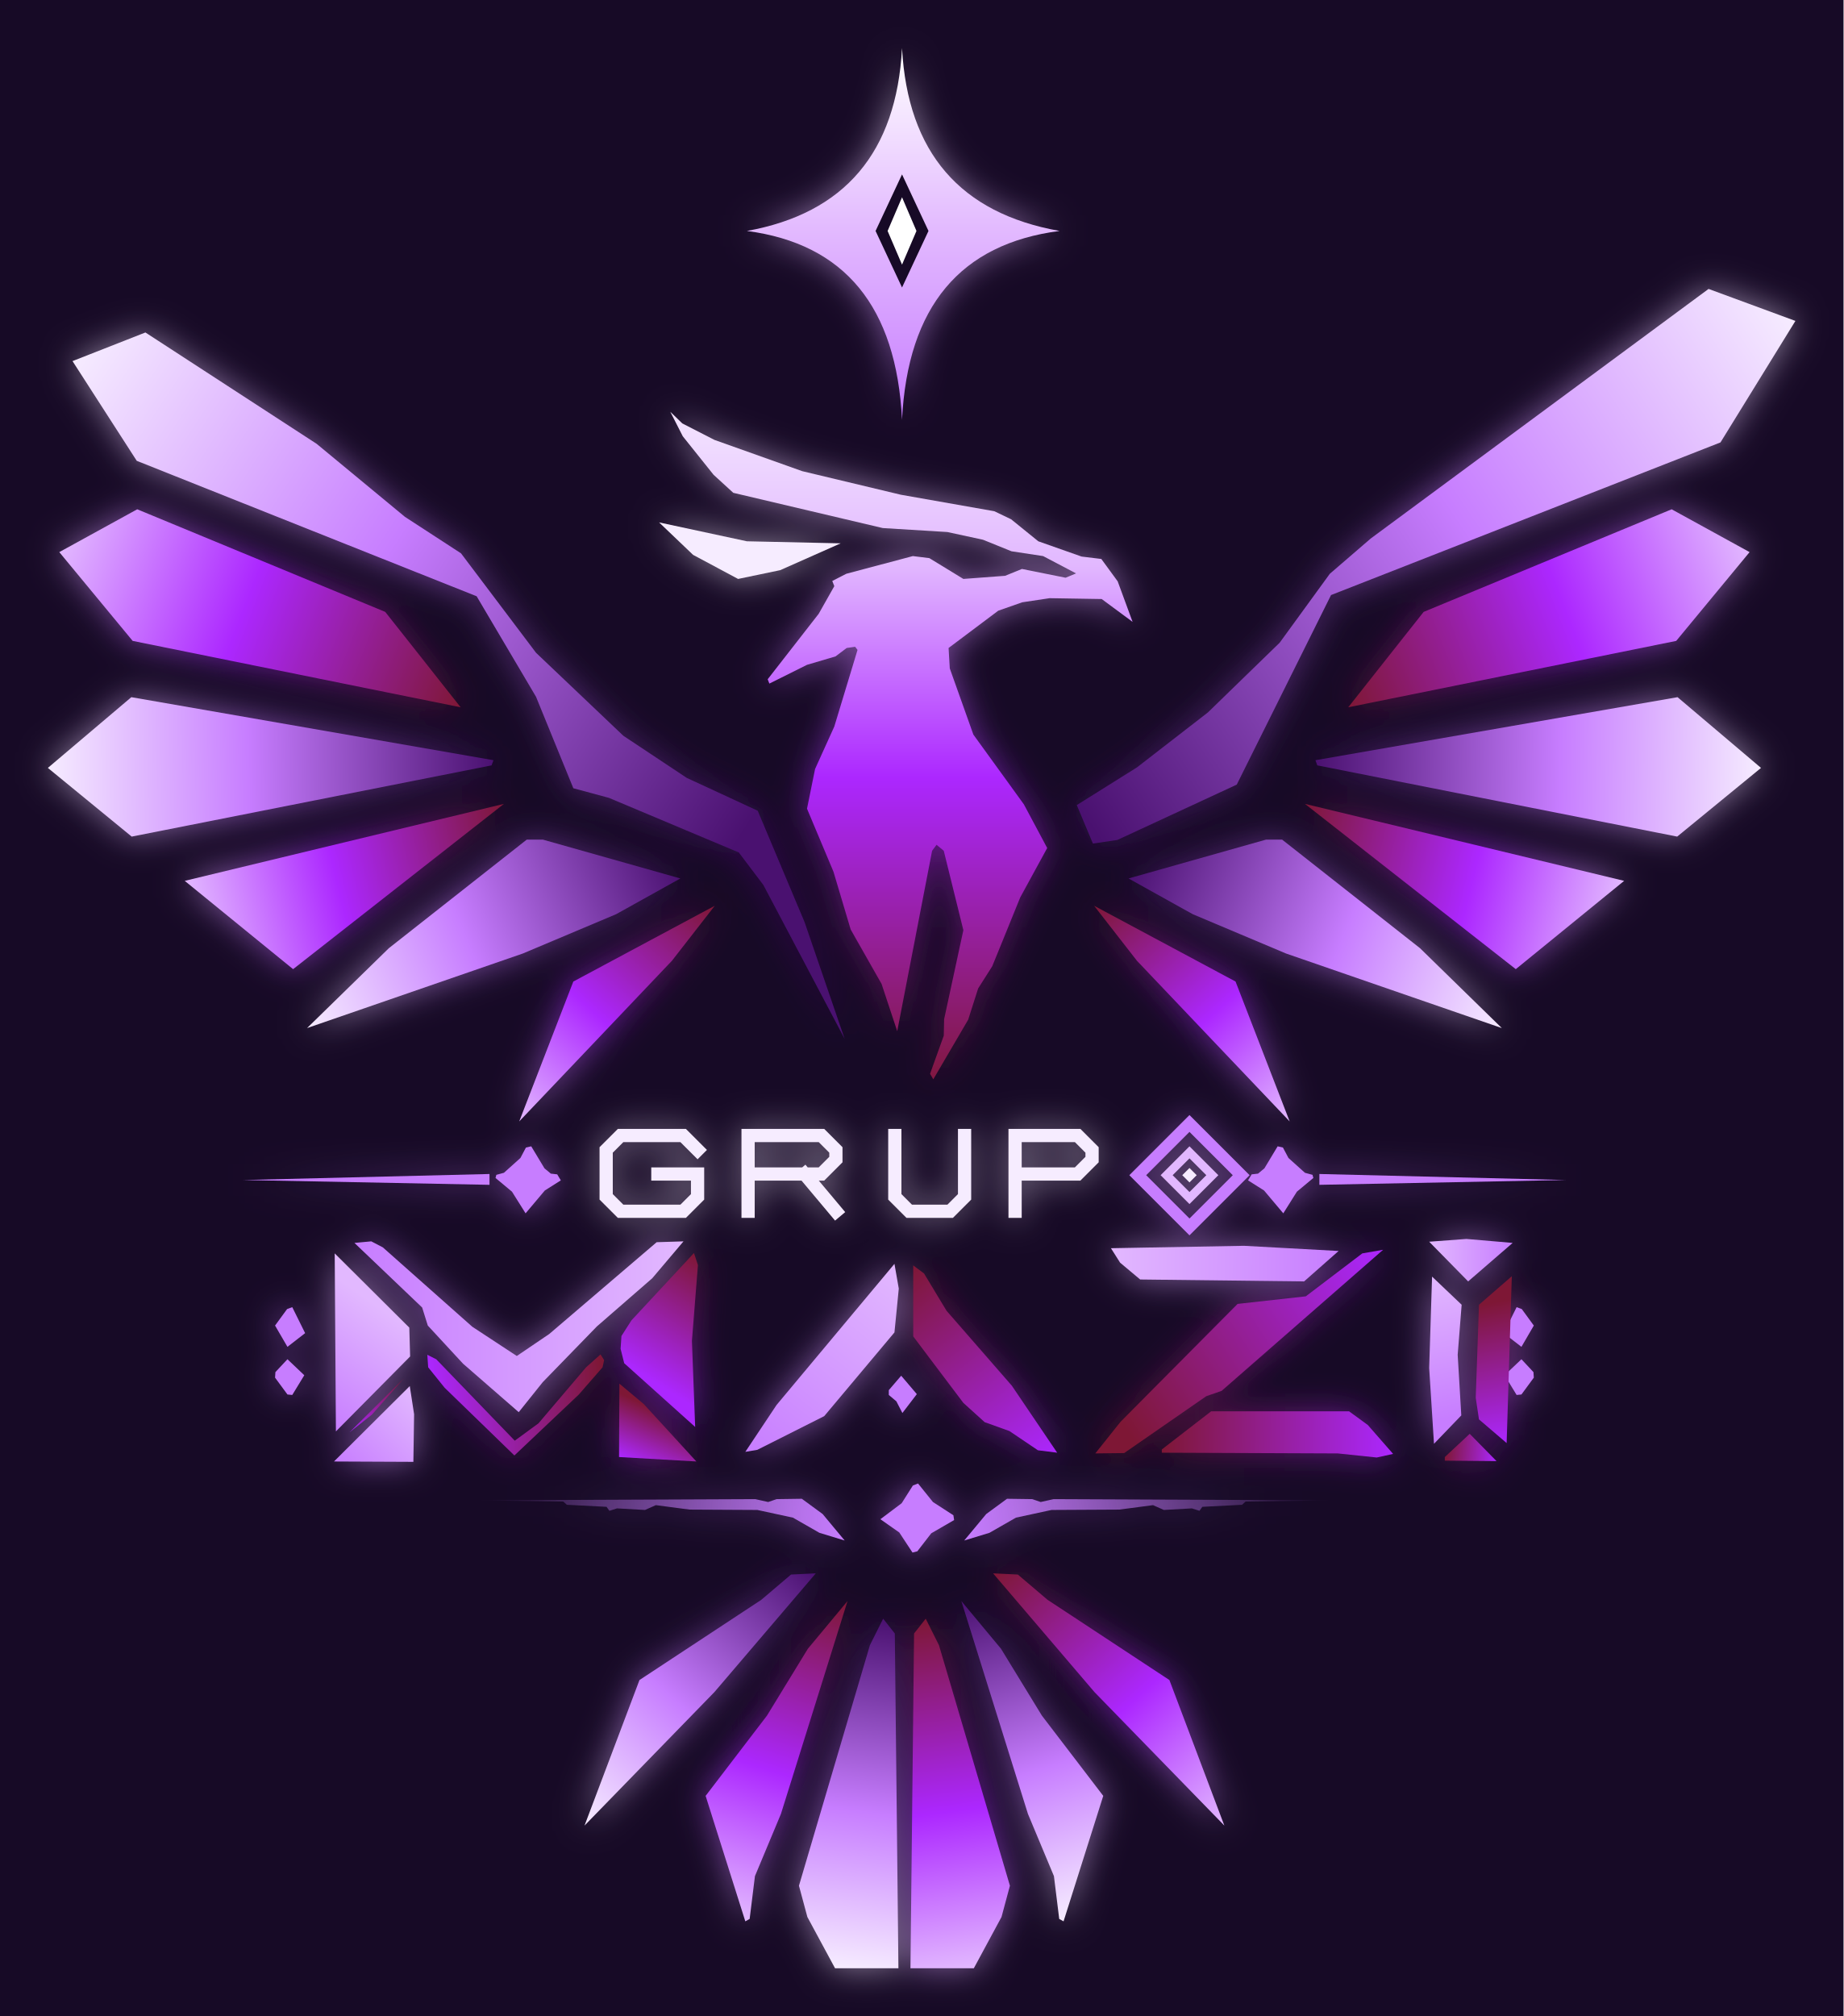
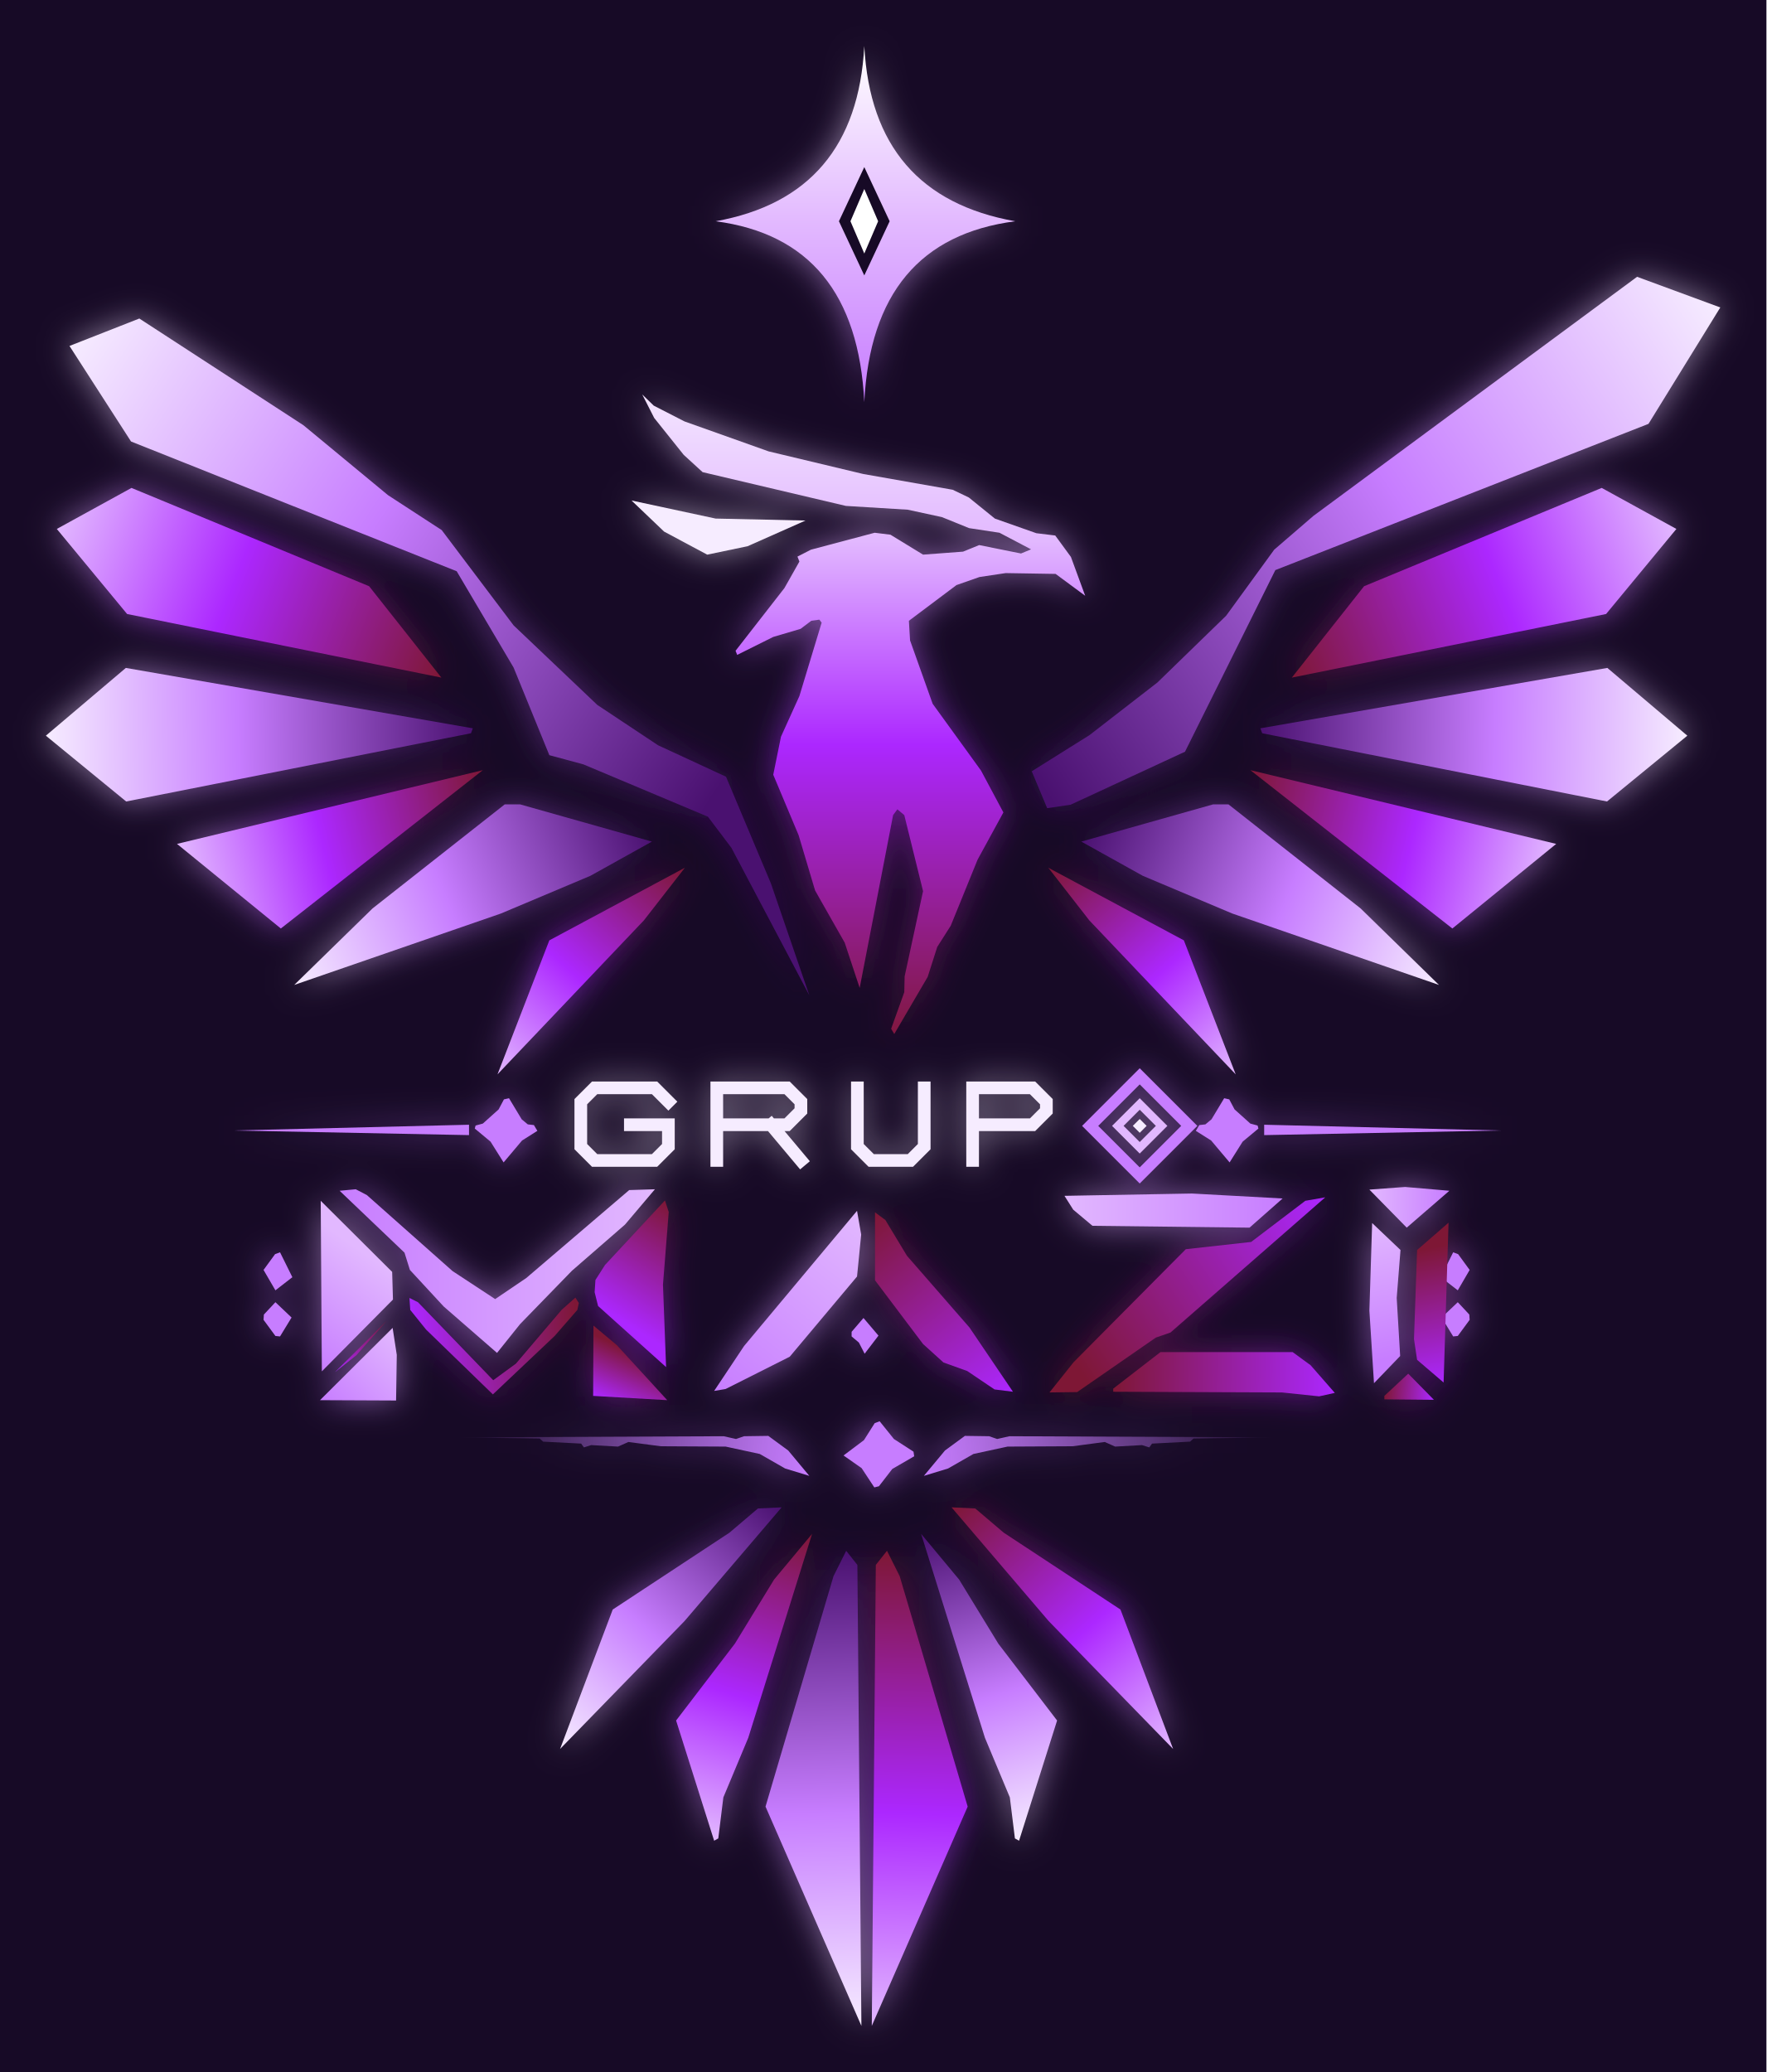
- <svg xmlns="http://www.w3.org/2000/svg" viewBox="-187 148 1533 1676">
+ <svg xmlns="http://www.w3.org/2000/svg" viewBox="-187 148 1533 1798">
  <defs>
    <filter id="brillo" x="-20%" y="-20%" width="140%" height="140%">
      <feGaussianBlur stdDeviation="14" />
    </filter>
    <linearGradient id="g1" gradientUnits="userSpaceOnUse" x1="443" y1="822" x2="-127" y2="448">
      <stop offset="0" stop-color="#4A1170" />
      <stop offset=".55" stop-color="#C77DFF" />
      <stop offset="1" stop-color="#F6ECFF" />
    </linearGradient>
    <linearGradient id="g2" gradientUnits="userSpaceOnUse" x1="196" y1="736" x2="-138" y2="607">
      <stop offset="0" stop-color="#7E1735" />
      <stop offset=".55" stop-color="#AC27FF" />
      <stop offset="1" stop-color="#E2B8FF" />
    </linearGradient>
    <linearGradient id="g3" gradientUnits="userSpaceOnUse" x1="934" y1="736" x2="1268" y2="607">
      <stop offset="0" stop-color="#7E1735" />
      <stop offset=".55" stop-color="#AC27FF" />
      <stop offset="1" stop-color="#E2B8FF" />
    </linearGradient>
    <linearGradient id="g4" gradientUnits="userSpaceOnUse" x1="223" y1="780" x2="-147" y2="786">
      <stop offset="0" stop-color="#4A1170" />
      <stop offset=".55" stop-color="#C77DFF" />
      <stop offset="1" stop-color="#F6ECFF" />
    </linearGradient>
    <linearGradient id="g5" gradientUnits="userSpaceOnUse" x1="907" y1="780" x2="1277" y2="786">
      <stop offset="0" stop-color="#4A1170" />
      <stop offset=".55" stop-color="#C77DFF" />
      <stop offset="1" stop-color="#F6ECFF" />
    </linearGradient>
    <linearGradient id="g6" gradientUnits="userSpaceOnUse" x1="232" y1="816" x2="-33" y2="880">
      <stop offset="0" stop-color="#7E1735" />
      <stop offset=".55" stop-color="#AC27FF" />
      <stop offset="1" stop-color="#E2B8FF" />
    </linearGradient>
    <linearGradient id="g7" gradientUnits="userSpaceOnUse" x1="898" y1="816" x2="1163" y2="880">
      <stop offset="0" stop-color="#7E1735" />
      <stop offset=".55" stop-color="#AC27FF" />
      <stop offset="1" stop-color="#E2B8FF" />
    </linearGradient>
    <linearGradient id="g8" gradientUnits="userSpaceOnUse" x1="379" y1="878" x2="68" y2="1003">
      <stop offset="0" stop-color="#4A1170" />
      <stop offset=".55" stop-color="#C77DFF" />
      <stop offset="1" stop-color="#F6ECFF" />
    </linearGradient>
    <linearGradient id="g9" gradientUnits="userSpaceOnUse" x1="751" y1="878" x2="1062" y2="1003">
      <stop offset="0" stop-color="#4A1170" />
      <stop offset=".55" stop-color="#C77DFF" />
      <stop offset="1" stop-color="#F6ECFF" />
    </linearGradient>
    <linearGradient id="g10" gradientUnits="userSpaceOnUse" x1="407" y1="901" x2="245" y2="1080">
      <stop offset="0" stop-color="#7E1735" />
      <stop offset=".55" stop-color="#AC27FF" />
      <stop offset="1" stop-color="#E2B8FF" />
    </linearGradient>
    <linearGradient id="g11" gradientUnits="userSpaceOnUse" x1="723" y1="901" x2="885" y2="1080">
      <stop offset="0" stop-color="#7E1735" />
      <stop offset=".55" stop-color="#AC27FF" />
      <stop offset="1" stop-color="#E2B8FF" />
    </linearGradient>
    <linearGradient id="g12" gradientUnits="userSpaceOnUse" x1="708" y1="817" x2="1306" y2="415">
      <stop offset="0" stop-color="#4A1170" />
      <stop offset=".55" stop-color="#C77DFF" />
      <stop offset="1" stop-color="#F6ECFF" />
    </linearGradient>
    <linearGradient id="g13" gradientUnits="userSpaceOnUse" x1="491" y1="1456" x2="299" y2="1666">
      <stop offset="0" stop-color="#4A1170" />
      <stop offset=".55" stop-color="#C77DFF" />
      <stop offset="1" stop-color="#F6ECFF" />
    </linearGradient>
    <linearGradient id="g14" gradientUnits="userSpaceOnUse" x1="639" y1="1456" x2="831" y2="1666">
      <stop offset="0" stop-color="#7E1735" />
      <stop offset=".55" stop-color="#AC27FF" />
      <stop offset="1" stop-color="#E2B8FF" />
    </linearGradient>
    <linearGradient id="g15" gradientUnits="userSpaceOnUse" x1="518" y1="1479" x2="433" y2="1745">
      <stop offset="0" stop-color="#7E1735" />
      <stop offset=".55" stop-color="#AC27FF" />
      <stop offset="1" stop-color="#E2B8FF" />
    </linearGradient>
    <linearGradient id="g16" gradientUnits="userSpaceOnUse" x1="612" y1="1479" x2="697" y2="1745">
      <stop offset="0" stop-color="#4A1170" />
      <stop offset=".55" stop-color="#C77DFF" />
      <stop offset="1" stop-color="#F6ECFF" />
    </linearGradient>
-     <linearGradient id="g17" gradientUnits="userSpaceOnUse" x1="547" y1="1494" x2="507" y2="1784">
-       <stop offset="0" stop-color="#4A1170" />
-       <stop offset=".55" stop-color="#C77DFF" />
-       <stop offset="1" stop-color="#F6ECFF" />
-     </linearGradient>
-     <linearGradient id="g18" gradientUnits="userSpaceOnUse" x1="583" y1="1494" x2="623" y2="1784">
+     <linearGradient id="g17" gradientUnits="userSpaceOnUse" x1="547" y1="1494" x2="560" y2="1906">
+       <stop offset="0" stop-color="#4A1170" />
+       <stop offset=".55" stop-color="#C77DFF" />
+       <stop offset="1" stop-color="#F6ECFF" />
+     </linearGradient>
+     <linearGradient id="g18" gradientUnits="userSpaceOnUse" x1="583" y1="1494" x2="570" y2="1906">
      <stop offset="0" stop-color="#7E1735" />
      <stop offset=".55" stop-color="#AC27FF" />
      <stop offset="1" stop-color="#E2B8FF" />
    </linearGradient>
    <linearGradient id="g19" gradientUnits="userSpaceOnUse" x1="615" y1="1429" x2="922" y2="1395">
      <stop offset="0" stop-color="#C77DFF" />
      <stop offset="1" stop-color="#C77DFF00" />
    </linearGradient>
    <linearGradient id="g20" gradientUnits="userSpaceOnUse" x1="515" y1="1429" x2="208" y2="1395">
      <stop offset="0" stop-color="#C77DFF" />
      <stop offset="1" stop-color="#C77DFF00" />
    </linearGradient>
    <linearGradient id="g21" gradientUnits="userSpaceOnUse" x1="0" y1="470" x2="0" y2="1060">
      <stop offset="0" stop-color="#F6ECFF" />
      <stop offset="0.25" stop-color="#E2B8FF" />
      <stop offset="0.55" stop-color="#AC27FF" />
      <stop offset="1" stop-color="#7E1735" />
    </linearGradient>
    <linearGradient id="g22" gradientUnits="userSpaceOnUse" x1="153" y1="1252" x2="92" y2="1338">
      <stop offset="0" stop-color="#E2B8FF" />
      <stop offset="1" stop-color="#C77DFF" />
    </linearGradient>
    <linearGradient id="g23" gradientUnits="userSpaceOnUse" x1="381" y1="1180" x2="108" y2="1181">
      <stop offset="0" stop-color="#E2B8FF" />
      <stop offset="1" stop-color="#C77DFF" />
    </linearGradient>
    <linearGradient id="g24" gradientUnits="userSpaceOnUse" x1="312" y1="1274" x2="169" y2="1285">
      <stop offset="0" stop-color="#7E1735" />
      <stop offset="1" stop-color="#AC27FF" />
    </linearGradient>
    <linearGradient id="g25" gradientUnits="userSpaceOnUse" x1="390" y1="1190" x2="332" y2="1281">
      <stop offset="0" stop-color="#7E1735" />
      <stop offset="1" stop-color="#AC27FF" />
    </linearGradient>
    <linearGradient id="g26" gradientUnits="userSpaceOnUse" x1="149" y1="1294" x2="104" y2="1339">
      <stop offset="0" stop-color="#7E1735" />
      <stop offset="1" stop-color="#AC27FF" />
    </linearGradient>
    <linearGradient id="g27" gradientUnits="userSpaceOnUse" x1="154" y1="1300" x2="91" y2="1363">
      <stop offset="0" stop-color="#E2B8FF" />
      <stop offset="1" stop-color="#C77DFF" />
    </linearGradient>
    <linearGradient id="g28" gradientUnits="userSpaceOnUse" x1="348" y1="1315" x2="328" y2="1359">
      <stop offset="0" stop-color="#7E1735" />
      <stop offset="1" stop-color="#AC27FF" />
    </linearGradient>
    <linearGradient id="g29" gradientUnits="userSpaceOnUse" x1="557" y1="1199" x2="433" y2="1355">
      <stop offset="0" stop-color="#E2B8FF" />
      <stop offset="1" stop-color="#C77DFF" />
    </linearGradient>
    <linearGradient id="g30" gradientUnits="userSpaceOnUse" x1="572" y1="1200" x2="692" y2="1356">
      <stop offset="0" stop-color="#7E1735" />
      <stop offset="1" stop-color="#AC27FF" />
    </linearGradient>
    <linearGradient id="g31" gradientUnits="userSpaceOnUse" x1="737" y1="1186" x2="926" y2="1188">
      <stop offset="0" stop-color="#E2B8FF" />
      <stop offset="1" stop-color="#C77DFF" />
    </linearGradient>
    <linearGradient id="g32" gradientUnits="userSpaceOnUse" x1="745" y1="1330" x2="963" y2="1187">
      <stop offset="0" stop-color="#7E1735" />
      <stop offset="1" stop-color="#AC27FF" />
    </linearGradient>
    <linearGradient id="g33" gradientUnits="userSpaceOnUse" x1="779" y1="1353" x2="971" y2="1357">
      <stop offset="0" stop-color="#7E1735" />
      <stop offset="1" stop-color="#AC27FF" />
    </linearGradient>
    <linearGradient id="g34" gradientUnits="userSpaceOnUse" x1="1001" y1="1180" x2="1071" y2="1181">
      <stop offset="0" stop-color="#E2B8FF" />
      <stop offset="1" stop-color="#C77DFF" />
    </linearGradient>
    <linearGradient id="g35" gradientUnits="userSpaceOnUse" x1="1004" y1="1209" x2="1028" y2="1325">
      <stop offset="0" stop-color="#E2B8FF" />
      <stop offset="1" stop-color="#C77DFF" />
    </linearGradient>
    <linearGradient id="g36" gradientUnits="userSpaceOnUse" x1="1043" y1="1233" x2="1066" y2="1348">
      <stop offset="0" stop-color="#7E1735" />
      <stop offset="1" stop-color="#AC27FF" />
    </linearGradient>
    <linearGradient id="g37" gradientUnits="userSpaceOnUse" x1="1014" y1="1359" x2="1057" y2="1363">
      <stop offset="0" stop-color="#7E1735" />
      <stop offset="1" stop-color="#AC27FF" />
    </linearGradient>
    <linearGradient id="g38" gradientUnits="userSpaceOnUse" x1="0" y1="188" x2="0" y2="497">
      <stop offset="0" stop-color="#FFFFFF" />
      <stop offset="0.5" stop-color="#E2B8FF" />
      <stop offset="1" stop-color="#C77DFF" />
    </linearGradient>
  </defs>
-   <rect x="-187.2" y="148" width="1533.0" height="1676.3" fill="#170A26" />
+   <rect x="-187.2" y="148" width="1533.0" height="1798" fill="#170A26" />
  <g filter="url(#brillo)" opacity=".55">
    <path d="M563,188 Q570,318 694,340 Q570,356 563,497 Q556,356 434,340 Q556,318 563,188 Z" fill="url(#g38)" />
    <path d="M563,293 L585,340 L563,387 L541,340 Z" fill="#170A26" />
    <path d="M563,312 L575,340 L563,368 L551,340 Z" fill="#fff" />
    <polygon points="-66.1,424.4 -126.7,448.2 -73.3,531.1 209.3,643.7 258.7,727.3 289.7,803.3 319.3,811.3 427.3,856.7 447.7,883.7 515.3,1011.7 482.0,914.7 443.0,822.0 384.0,794.7 331.3,759.7 258.7,690.7 196.3,608.0 149.7,577.7 76.3,517.0" fill="url(#g1)" />
    <polygon points="-72.9,571.4 -137.7,607.0 -76.7,680.8 196.0,736.0 133.3,656.7" fill="url(#g2)" />
    <polygon points="996.7,656.7 934.0,736.0 1206.7,680.8 1267.7,607.0 1202.9,571.4" fill="url(#g3)" />
    <polygon points="-77.8,727.6 -147.2,786.4 -77.5,843.5 221.7,784.3 223.3,780.0" fill="url(#g4)" />
    <polygon points="906.7,780.0 908.3,784.3 1207.5,843.5 1277.2,786.4 1207.8,727.6" fill="url(#g5)" />
    <polygon points="-33.4,880.3 56.7,953.7 232.0,816.3" fill="url(#g6)" />
    <polygon points="898.0,816.3 1073.3,953.7 1163.4,880.3" fill="url(#g7)" />
    <polygon points="378.7,878.3 264.3,846.0 251.0,846.0 136.3,936.3 68.3,1002.7 247.7,940.7 325.3,908.0" fill="url(#g8)" />
    <polygon points="804.7,908.0 882.3,940.7 1061.7,1002.7 993.7,936.3 879.0,846.0 865.7,846.0 751.3,878.3" fill="url(#g9)" />
    <polygon points="407.3,901.0 289.7,964.0 244.7,1080.3 371.7,946.7" fill="url(#g10)" />
    <polygon points="758.3,946.7 885.3,1080.3 840.3,964.0 722.7,901.0" fill="url(#g11)" />
    <polygon points="952.7,595.7 918.7,625.0 877.0,682.3 817.3,740.3 758.3,786.0 708.3,817.3 721.7,849.3 742.0,846.3 841.3,800.3 919.7,642.7 1243.5,515.8 1305.8,414.8 1233.6,388.2" fill="url(#g12)" />
    <polygon points="491.3,1456.0 470.7,1457.0 446.0,1478.0 344.7,1544.7 299.0,1665.7 407.0,1554.7" fill="url(#g13)" />
    <polygon points="723.0,1554.7 831.0,1665.7 785.3,1544.7 684.0,1478.0 659.3,1457.0 638.7,1456.0" fill="url(#g14)" />
    <polygon points="517.7,1479.0 484.7,1518.7 450.7,1574.3 399.7,1641.0 432.7,1745.3 436.3,1743.3 440.7,1707.7 462.3,1656.0" fill="url(#g15)" />
    <polygon points="667.7,1656.0 689.3,1707.7 693.7,1743.3 697.3,1745.3 730.3,1641.0 679.3,1574.3 645.3,1518.7 612.3,1479.0" fill="url(#g16)" />
-     <polygon points="547.3,1493.7 536.3,1515.7 477.3,1715.7 484.3,1741.7 507.3,1784.3 560.0,1784.3 557.0,1506.0" fill="url(#g17)" />
-     <polygon points="573.0,1506.0 570.0,1784.3 622.7,1784.3 645.7,1741.7 652.7,1715.7 593.7,1515.7 582.7,1493.7" fill="url(#g18)" />
+     <polygon points="547.3,1493.7 536.3,1515.7 477.3,1715.7 560.5,1906.0 557.0,1506.0" fill="url(#g17)" />
+     <polygon points="573.0,1506.0 569.5,1906.0 652.7,1715.7 593.7,1515.7 582.7,1493.7" fill="url(#g18)" />
    <polygon points="254.7,1101.0 250.3,1102.0 245.7,1110.7 232.0,1123.0 225.7,1124.7 225.0,1127.3 238.7,1138.7 250.0,1156.7 266.0,1137.7 279.3,1129.3 276.3,1124.3 271.0,1123.7 265.7,1119.3" fill="#C77DFF" />
    <polygon points="864.3,1119.3 859.0,1123.7 853.7,1124.3 850.7,1129.3 864.0,1137.7 880.0,1156.7 891.3,1138.7 905.0,1127.3 904.3,1124.7 898.0,1123.0 884.3,1110.7 879.7,1102.0 875.3,1101.0" fill="#C77DFF" />
    <polygon points="56.0,1234.7 51.7,1236.3 41.7,1250.0 52.0,1267.7 66.7,1256.3" fill="#C77DFF" />
    <polygon points="1063.3,1256.3 1078.0,1267.7 1088.3,1250.0 1078.3,1236.3 1074.0,1234.7" fill="#C77DFF" />
    <polygon points="52.0,1278.0 42.0,1288.7 41.7,1293.3 52.0,1307.3 56.0,1307.7 66.0,1291.3" fill="#C77DFF" />
    <polygon points="1064.0,1291.3 1074.0,1307.7 1078.0,1307.3 1088.3,1293.3 1088.0,1288.7 1078.0,1278.0" fill="#C77DFF" />
    <polygon points="614.7,1428.7 635.7,1422.3 657.7,1409.7 687.3,1403.3 743.7,1403.0 771.7,1399.3 780.7,1403.3 804.0,1402.0 810.3,1404.0 812.7,1400.7 845.7,1399.0 848.7,1396.3 922.0,1395.3 689.0,1394.3 678.3,1396.7 671.3,1394.3 650.3,1394.0 633.0,1406.7" fill="url(#g19)" />
    <polygon points="497.0,1406.7 479.7,1394.0 458.7,1394.3 451.7,1396.7 441.0,1394.3 208.0,1395.3 281.3,1396.3 284.3,1399.0 317.3,1400.7 319.7,1404.0 326.0,1402.0 349.3,1403.3 358.3,1399.3 386.3,1403.0 442.7,1403.3 472.3,1409.7 494.3,1422.3 515.3,1428.7" fill="url(#g20)" />
    <polygon points="576.3,1381.3 572.0,1383.0 562.7,1397.7 545.0,1411.0 560.7,1422.0 571.7,1438.7 575.7,1437.7 587.3,1422.7 606.3,1411.7 605.7,1407.7 588.7,1396.7" fill="#C77DFF" />
    <polygon points="370.3,490.3 380.7,510.7 406.3,542.7 422.7,557.7 547.0,587.0 600.7,590.3 630.3,596.7 654.0,606.3 680.3,610.3 707.7,624.7 699.0,628.3 662.7,621.0 648.7,626.7 614.0,629.3 585.7,612.0 572.0,610.3 516.7,625.0 505.0,631.0 506.7,635.3 493.7,658.3 451.3,712.7 452.7,716.3 484.0,700.7 507.7,693.7 517.0,686.7 524.0,685.7 526.0,688.3 506.7,752.0 490.7,787.3 484.0,820.3 506.0,872.7 520.3,920.7 546.0,966.0 559.0,1005.3 588.0,855.3 591.7,850.3 597.7,855.3 614.0,921.3 598.0,995.3 597.7,1009.0 586.3,1040.7 589.0,1045.3 618.0,995.7 626.3,969.7 638.0,951.3 661.3,894.0 683.7,853.0 664.3,816.7 622.3,758.7 602.7,703.7 601.7,686.7 643.0,655.7 663.0,648.7 685.7,645.3 729.0,646.0 754.7,665.0 742.3,631.3 728.7,612.7 712.3,610.7 676.3,598.0 653.7,579.7 639.7,573.0 562.0,559.3 480.0,539.7 407.0,513.7 380.3,500.0" fill="url(#g21)" />
    <polygon points="361.0,582.3 389.3,609.3 426.7,629.3 461.7,622.0 512.0,599.7 434.0,598.0" fill="#F6ECFF" />
    <polygon points="91.3,1190.0 92.3,1338.0 154.0,1275.7 153.3,1251.7" fill="url(#g22)" />
    <polygon points="381.3,1180.0 359.0,1180.7 269.7,1257.0 242.7,1275.3 205.7,1251.0 131.3,1185.0 121.7,1180.0 107.7,1181.3 164.0,1235.0 168.7,1250.0 198.0,1281.7 244.3,1322.0 264.3,1297.0 309.3,1250.7 355.3,1210.7" fill="url(#g23)" />
    <polygon points="168.3,1274.3 169.0,1284.7 182.7,1301.7 240.7,1358.0 294.3,1307.3 314.0,1284.7 315.3,1278.7 312.3,1274.0 300.3,1284.7 260.7,1331.3 241.0,1345.7 175.7,1278.0" fill="url(#g24)" />
    <polygon points="390.0,1189.7 338.0,1245.7 329.7,1258.7 329.0,1269.3 332.0,1281.3 391.0,1334.3 388.3,1262.7 393.3,1199.7" fill="url(#g25)" />
    <polygon points="148.7,1294.0 103.7,1338.7 122.3,1324.0" fill="url(#g26)" />
    <polygon points="153.7,1300.3 90.7,1363.0 156.7,1363.3 157.3,1323.7" fill="url(#g27)" />
    <polygon points="328.0,1298.3 327.7,1359.3 392.0,1363.0 348.3,1315.3" fill="url(#g28)" />
    <polygon points="556.7,1198.7 458.7,1316.0 432.7,1355.0 442.7,1353.3 498.3,1325.3 556.7,1255.7 560.3,1219.3" fill="url(#g29)" />
    <polygon points="572.3,1200.0 572.3,1259.0 614.0,1314.3 631.7,1330.3 652.3,1337.7 676.0,1353.7 692.0,1355.7 654.3,1300.0 600.0,1237.7 581.3,1206.7" fill="url(#g30)" />
    <polygon points="562.3,1291.7 552.0,1303.7 552.0,1307.7 558.3,1313.0 563.3,1322.7 575.3,1307.0" fill="#C77DFF" />
    <polygon points="736.7,1185.7 744.3,1197.7 761.0,1211.7 897.3,1213.3 926.0,1188.0 847.3,1183.7" fill="url(#g31)" />
    <polygon points="963.0,1187.0 945.7,1190.0 898.7,1225.7 842.0,1232.0 744.7,1330.0 723.7,1356.3 747.7,1356.0 816.0,1308.7 828.7,1304.3" fill="url(#g32)" />
    <polygon points="779.0,1353.0 779.0,1355.7 925.3,1356.3 957.7,1359.7 971.3,1356.7 950.3,1332.7 934.7,1321.3 820.0,1321.3" fill="url(#g33)" />
    <polygon points="1001.3,1180.3 1033.7,1213.3 1070.7,1181.3 1032.3,1178.0" fill="url(#g34)" />
    <polygon points="1003.7,1209.3 1001.3,1285.3 1005.3,1348.3 1028.0,1324.7 1025.0,1274.3 1028.3,1232.7" fill="url(#g35)" />
    <polygon points="1070.0,1209.0 1042.7,1232.7 1040.0,1310.0 1042.7,1328.0 1065.7,1347.7" fill="url(#g36)" />
    <polygon points="1014.3,1359.3 1014.3,1362.3 1057.3,1362.7 1035.0,1340.0" fill="url(#g37)" />
    <g stroke="#F6ECFF" stroke-width="11" stroke-linejoin="miter" stroke-linecap="square" fill="none">
      <path d="M393,1104 L381,1092 L329,1092 L317,1104 L317,1143 L329,1155 L381,1155 L393,1143 L393,1124 L360,1124" />
      <path d="M435,1155 L435,1092 L496,1092 L508,1104 L508,1112 L496,1124 L435,1124 M482,1124 L508,1155" />
      <path d="M557,1092 L557,1143 L569,1155 L603,1155 L615,1143 L615,1092" />
      <path d="M657,1155 L657,1092 L709,1092 L721,1104 L721,1112 L709,1124 L657,1124" />
    </g>
    <path d="M802,1075 L852,1125 L802,1175 L752,1125 Z M802,1089 L838,1125 L802,1161 L766,1125 Z" fill="#C77DFF" fill-rule="evenodd" />
    <path d="M802,1101 L826,1125 L802,1149 L778,1125 Z M802,1111 L816,1125 L802,1139 L788,1125 Z" fill="#E2B8FF" fill-rule="evenodd" />
    <path d="M802,1119 L808,1125 L802,1131 L796,1125 Z" fill="#F6ECFF" />
    <polygon points="220.0,1124 15.0,1129 220.0,1133" fill="#C77DFF" />
    <polygon points="910.0,1124 1115.0,1129 910.0,1133" fill="#C77DFF" />
  </g>
  <path d="M563,188 Q570,318 694,340 Q570,356 563,497 Q556,356 434,340 Q556,318 563,188 Z" fill="url(#g38)" />
  <path d="M563,293 L585,340 L563,387 L541,340 Z" fill="#170A26" />
  <path d="M563,312 L575,340 L563,368 L551,340 Z" fill="#fff" />
  <polygon points="-66.1,424.4 -126.7,448.2 -73.3,531.1 209.3,643.7 258.7,727.3 289.7,803.3 319.3,811.3 427.3,856.7 447.7,883.7 515.3,1011.7 482.0,914.7 443.0,822.0 384.0,794.7 331.3,759.7 258.7,690.7 196.3,608.0 149.7,577.7 76.3,517.0" fill="url(#g1)" />
  <polygon points="-72.9,571.4 -137.7,607.0 -76.7,680.8 196.0,736.0 133.3,656.7" fill="url(#g2)" />
  <polygon points="996.7,656.7 934.0,736.0 1206.7,680.8 1267.7,607.0 1202.9,571.4" fill="url(#g3)" />
  <polygon points="-77.8,727.6 -147.2,786.4 -77.5,843.5 221.7,784.3 223.3,780.0" fill="url(#g4)" />
  <polygon points="906.7,780.0 908.3,784.3 1207.5,843.5 1277.2,786.4 1207.8,727.6" fill="url(#g5)" />
  <polygon points="-33.4,880.3 56.7,953.7 232.0,816.3" fill="url(#g6)" />
  <polygon points="898.0,816.3 1073.3,953.7 1163.4,880.3" fill="url(#g7)" />
  <polygon points="378.7,878.3 264.3,846.0 251.0,846.0 136.3,936.3 68.3,1002.7 247.7,940.7 325.3,908.0" fill="url(#g8)" />
  <polygon points="804.7,908.0 882.3,940.7 1061.7,1002.7 993.7,936.3 879.0,846.0 865.7,846.0 751.3,878.3" fill="url(#g9)" />
  <polygon points="407.3,901.0 289.7,964.0 244.7,1080.3 371.7,946.7" fill="url(#g10)" />
  <polygon points="758.3,946.7 885.3,1080.3 840.3,964.0 722.7,901.0" fill="url(#g11)" />
  <polygon points="952.7,595.7 918.7,625.0 877.0,682.3 817.3,740.3 758.3,786.0 708.3,817.3 721.7,849.3 742.0,846.3 841.3,800.3 919.7,642.7 1243.5,515.8 1305.8,414.8 1233.6,388.2" fill="url(#g12)" />
  <polygon points="491.3,1456.0 470.7,1457.0 446.0,1478.0 344.7,1544.7 299.0,1665.7 407.0,1554.7" fill="url(#g13)" />
  <polygon points="723.0,1554.7 831.0,1665.7 785.3,1544.7 684.0,1478.0 659.3,1457.0 638.7,1456.0" fill="url(#g14)" />
  <polygon points="517.7,1479.0 484.7,1518.7 450.7,1574.3 399.7,1641.0 432.7,1745.3 436.3,1743.3 440.7,1707.7 462.3,1656.0" fill="url(#g15)" />
  <polygon points="667.7,1656.0 689.3,1707.7 693.7,1743.3 697.3,1745.3 730.3,1641.0 679.3,1574.3 645.3,1518.7 612.3,1479.0" fill="url(#g16)" />
-   <polygon points="547.3,1493.7 536.3,1515.7 477.3,1715.7 484.3,1741.7 507.3,1784.3 560.0,1784.3 557.0,1506.0" fill="url(#g17)" />
-   <polygon points="573.0,1506.0 570.0,1784.3 622.7,1784.3 645.7,1741.7 652.7,1715.7 593.7,1515.7 582.7,1493.7" fill="url(#g18)" />
+   <polygon points="547.3,1493.7 536.3,1515.7 477.3,1715.7 560.5,1906.0 557.0,1506.0" fill="url(#g17)" />
+   <polygon points="573.0,1506.0 569.5,1906.0 652.7,1715.7 593.7,1515.7 582.7,1493.7" fill="url(#g18)" />
  <polygon points="254.7,1101.0 250.3,1102.0 245.7,1110.7 232.0,1123.0 225.7,1124.7 225.0,1127.3 238.7,1138.7 250.0,1156.7 266.0,1137.7 279.3,1129.3 276.3,1124.3 271.0,1123.7 265.7,1119.3" fill="#C77DFF" />
  <polygon points="864.3,1119.3 859.0,1123.7 853.7,1124.3 850.7,1129.3 864.0,1137.7 880.0,1156.7 891.3,1138.7 905.0,1127.3 904.3,1124.7 898.0,1123.0 884.3,1110.7 879.7,1102.0 875.3,1101.0" fill="#C77DFF" />
  <polygon points="56.0,1234.7 51.7,1236.3 41.7,1250.0 52.0,1267.7 66.7,1256.3" fill="#C77DFF" />
  <polygon points="1063.3,1256.3 1078.0,1267.7 1088.3,1250.0 1078.3,1236.3 1074.0,1234.7" fill="#C77DFF" />
  <polygon points="52.0,1278.0 42.0,1288.7 41.7,1293.3 52.0,1307.3 56.0,1307.7 66.0,1291.3" fill="#C77DFF" />
  <polygon points="1064.0,1291.3 1074.0,1307.7 1078.0,1307.3 1088.3,1293.3 1088.0,1288.7 1078.0,1278.0" fill="#C77DFF" />
  <polygon points="614.7,1428.7 635.7,1422.3 657.7,1409.7 687.3,1403.3 743.7,1403.0 771.7,1399.3 780.7,1403.3 804.0,1402.0 810.3,1404.0 812.7,1400.7 845.7,1399.0 848.7,1396.3 922.0,1395.3 689.0,1394.3 678.3,1396.7 671.3,1394.3 650.3,1394.0 633.0,1406.7" fill="url(#g19)" />
  <polygon points="497.0,1406.7 479.7,1394.0 458.7,1394.3 451.7,1396.7 441.0,1394.3 208.0,1395.3 281.3,1396.3 284.3,1399.0 317.3,1400.7 319.7,1404.0 326.0,1402.0 349.3,1403.3 358.3,1399.3 386.3,1403.0 442.7,1403.3 472.3,1409.7 494.3,1422.3 515.3,1428.7" fill="url(#g20)" />
  <polygon points="576.3,1381.3 572.0,1383.0 562.7,1397.7 545.0,1411.0 560.7,1422.0 571.7,1438.7 575.7,1437.7 587.3,1422.7 606.3,1411.7 605.7,1407.7 588.7,1396.7" fill="#C77DFF" />
  <polygon points="370.3,490.3 380.7,510.7 406.3,542.7 422.7,557.7 547.0,587.0 600.7,590.3 630.3,596.7 654.0,606.3 680.3,610.3 707.7,624.7 699.0,628.3 662.7,621.0 648.7,626.7 614.0,629.3 585.7,612.0 572.0,610.3 516.7,625.0 505.0,631.0 506.7,635.3 493.7,658.3 451.3,712.7 452.7,716.3 484.0,700.7 507.7,693.7 517.0,686.7 524.0,685.7 526.0,688.3 506.7,752.0 490.7,787.3 484.0,820.3 506.0,872.7 520.3,920.7 546.0,966.0 559.0,1005.3 588.0,855.3 591.7,850.3 597.7,855.3 614.0,921.3 598.0,995.3 597.7,1009.0 586.3,1040.7 589.0,1045.3 618.0,995.7 626.3,969.7 638.0,951.3 661.3,894.0 683.7,853.0 664.3,816.7 622.3,758.7 602.7,703.7 601.7,686.7 643.0,655.7 663.0,648.7 685.7,645.3 729.0,646.0 754.7,665.0 742.3,631.3 728.7,612.7 712.3,610.7 676.3,598.0 653.7,579.7 639.7,573.0 562.0,559.3 480.0,539.7 407.0,513.7 380.3,500.0" fill="url(#g21)" />
  <polygon points="361.0,582.3 389.3,609.3 426.7,629.3 461.7,622.0 512.0,599.7 434.0,598.0" fill="#F6ECFF" />
  <polygon points="91.3,1190.0 92.3,1338.0 154.0,1275.7 153.3,1251.7" fill="url(#g22)" />
  <polygon points="381.3,1180.0 359.0,1180.7 269.7,1257.0 242.7,1275.3 205.7,1251.0 131.3,1185.0 121.7,1180.0 107.7,1181.3 164.0,1235.0 168.7,1250.0 198.0,1281.7 244.3,1322.0 264.3,1297.0 309.3,1250.7 355.3,1210.7" fill="url(#g23)" />
  <polygon points="168.3,1274.3 169.0,1284.7 182.7,1301.7 240.7,1358.0 294.3,1307.3 314.0,1284.7 315.3,1278.7 312.3,1274.0 300.3,1284.7 260.7,1331.3 241.0,1345.7 175.7,1278.0" fill="url(#g24)" />
  <polygon points="390.0,1189.7 338.0,1245.7 329.7,1258.7 329.0,1269.3 332.0,1281.3 391.0,1334.3 388.3,1262.7 393.3,1199.7" fill="url(#g25)" />
  <polygon points="148.7,1294.0 103.7,1338.7 122.3,1324.0" fill="url(#g26)" />
  <polygon points="153.7,1300.3 90.7,1363.0 156.7,1363.3 157.3,1323.7" fill="url(#g27)" />
  <polygon points="328.0,1298.3 327.7,1359.3 392.0,1363.0 348.3,1315.3" fill="url(#g28)" />
  <polygon points="556.7,1198.7 458.7,1316.0 432.7,1355.0 442.7,1353.3 498.3,1325.3 556.7,1255.7 560.3,1219.3" fill="url(#g29)" />
  <polygon points="572.3,1200.0 572.3,1259.0 614.0,1314.3 631.7,1330.3 652.3,1337.7 676.0,1353.7 692.0,1355.7 654.3,1300.0 600.0,1237.7 581.3,1206.7" fill="url(#g30)" />
  <polygon points="562.3,1291.7 552.0,1303.7 552.0,1307.7 558.3,1313.0 563.3,1322.7 575.3,1307.0" fill="#C77DFF" />
  <polygon points="736.7,1185.7 744.3,1197.7 761.0,1211.7 897.3,1213.3 926.0,1188.0 847.3,1183.7" fill="url(#g31)" />
  <polygon points="963.0,1187.0 945.7,1190.0 898.7,1225.7 842.0,1232.0 744.7,1330.0 723.7,1356.3 747.7,1356.0 816.0,1308.7 828.7,1304.3" fill="url(#g32)" />
  <polygon points="779.0,1353.0 779.0,1355.7 925.3,1356.3 957.7,1359.7 971.3,1356.7 950.3,1332.7 934.7,1321.3 820.0,1321.3" fill="url(#g33)" />
  <polygon points="1001.3,1180.3 1033.7,1213.3 1070.7,1181.3 1032.3,1178.0" fill="url(#g34)" />
  <polygon points="1003.7,1209.3 1001.3,1285.3 1005.3,1348.3 1028.0,1324.7 1025.0,1274.3 1028.3,1232.7" fill="url(#g35)" />
  <polygon points="1070.0,1209.0 1042.7,1232.7 1040.0,1310.0 1042.7,1328.0 1065.7,1347.7" fill="url(#g36)" />
  <polygon points="1014.3,1359.3 1014.3,1362.3 1057.3,1362.7 1035.0,1340.0" fill="url(#g37)" />
  <g stroke="#F6ECFF" stroke-width="11" stroke-linejoin="miter" stroke-linecap="square" fill="none">
    <path d="M393,1104 L381,1092 L329,1092 L317,1104 L317,1143 L329,1155 L381,1155 L393,1143 L393,1124 L360,1124" />
    <path d="M435,1155 L435,1092 L496,1092 L508,1104 L508,1112 L496,1124 L435,1124 M482,1124 L508,1155" />
    <path d="M557,1092 L557,1143 L569,1155 L603,1155 L615,1143 L615,1092" />
    <path d="M657,1155 L657,1092 L709,1092 L721,1104 L721,1112 L709,1124 L657,1124" />
  </g>
  <path d="M802,1075 L852,1125 L802,1175 L752,1125 Z M802,1089 L838,1125 L802,1161 L766,1125 Z" fill="#C77DFF" fill-rule="evenodd" />
  <path d="M802,1101 L826,1125 L802,1149 L778,1125 Z M802,1111 L816,1125 L802,1139 L788,1125 Z" fill="#E2B8FF" fill-rule="evenodd" />
  <path d="M802,1119 L808,1125 L802,1131 L796,1125 Z" fill="#F6ECFF" />
  <polygon points="220.0,1124 15.0,1129 220.0,1133" fill="#C77DFF" />
  <polygon points="910.0,1124 1115.0,1129 910.0,1133" fill="#C77DFF" />
</svg>
